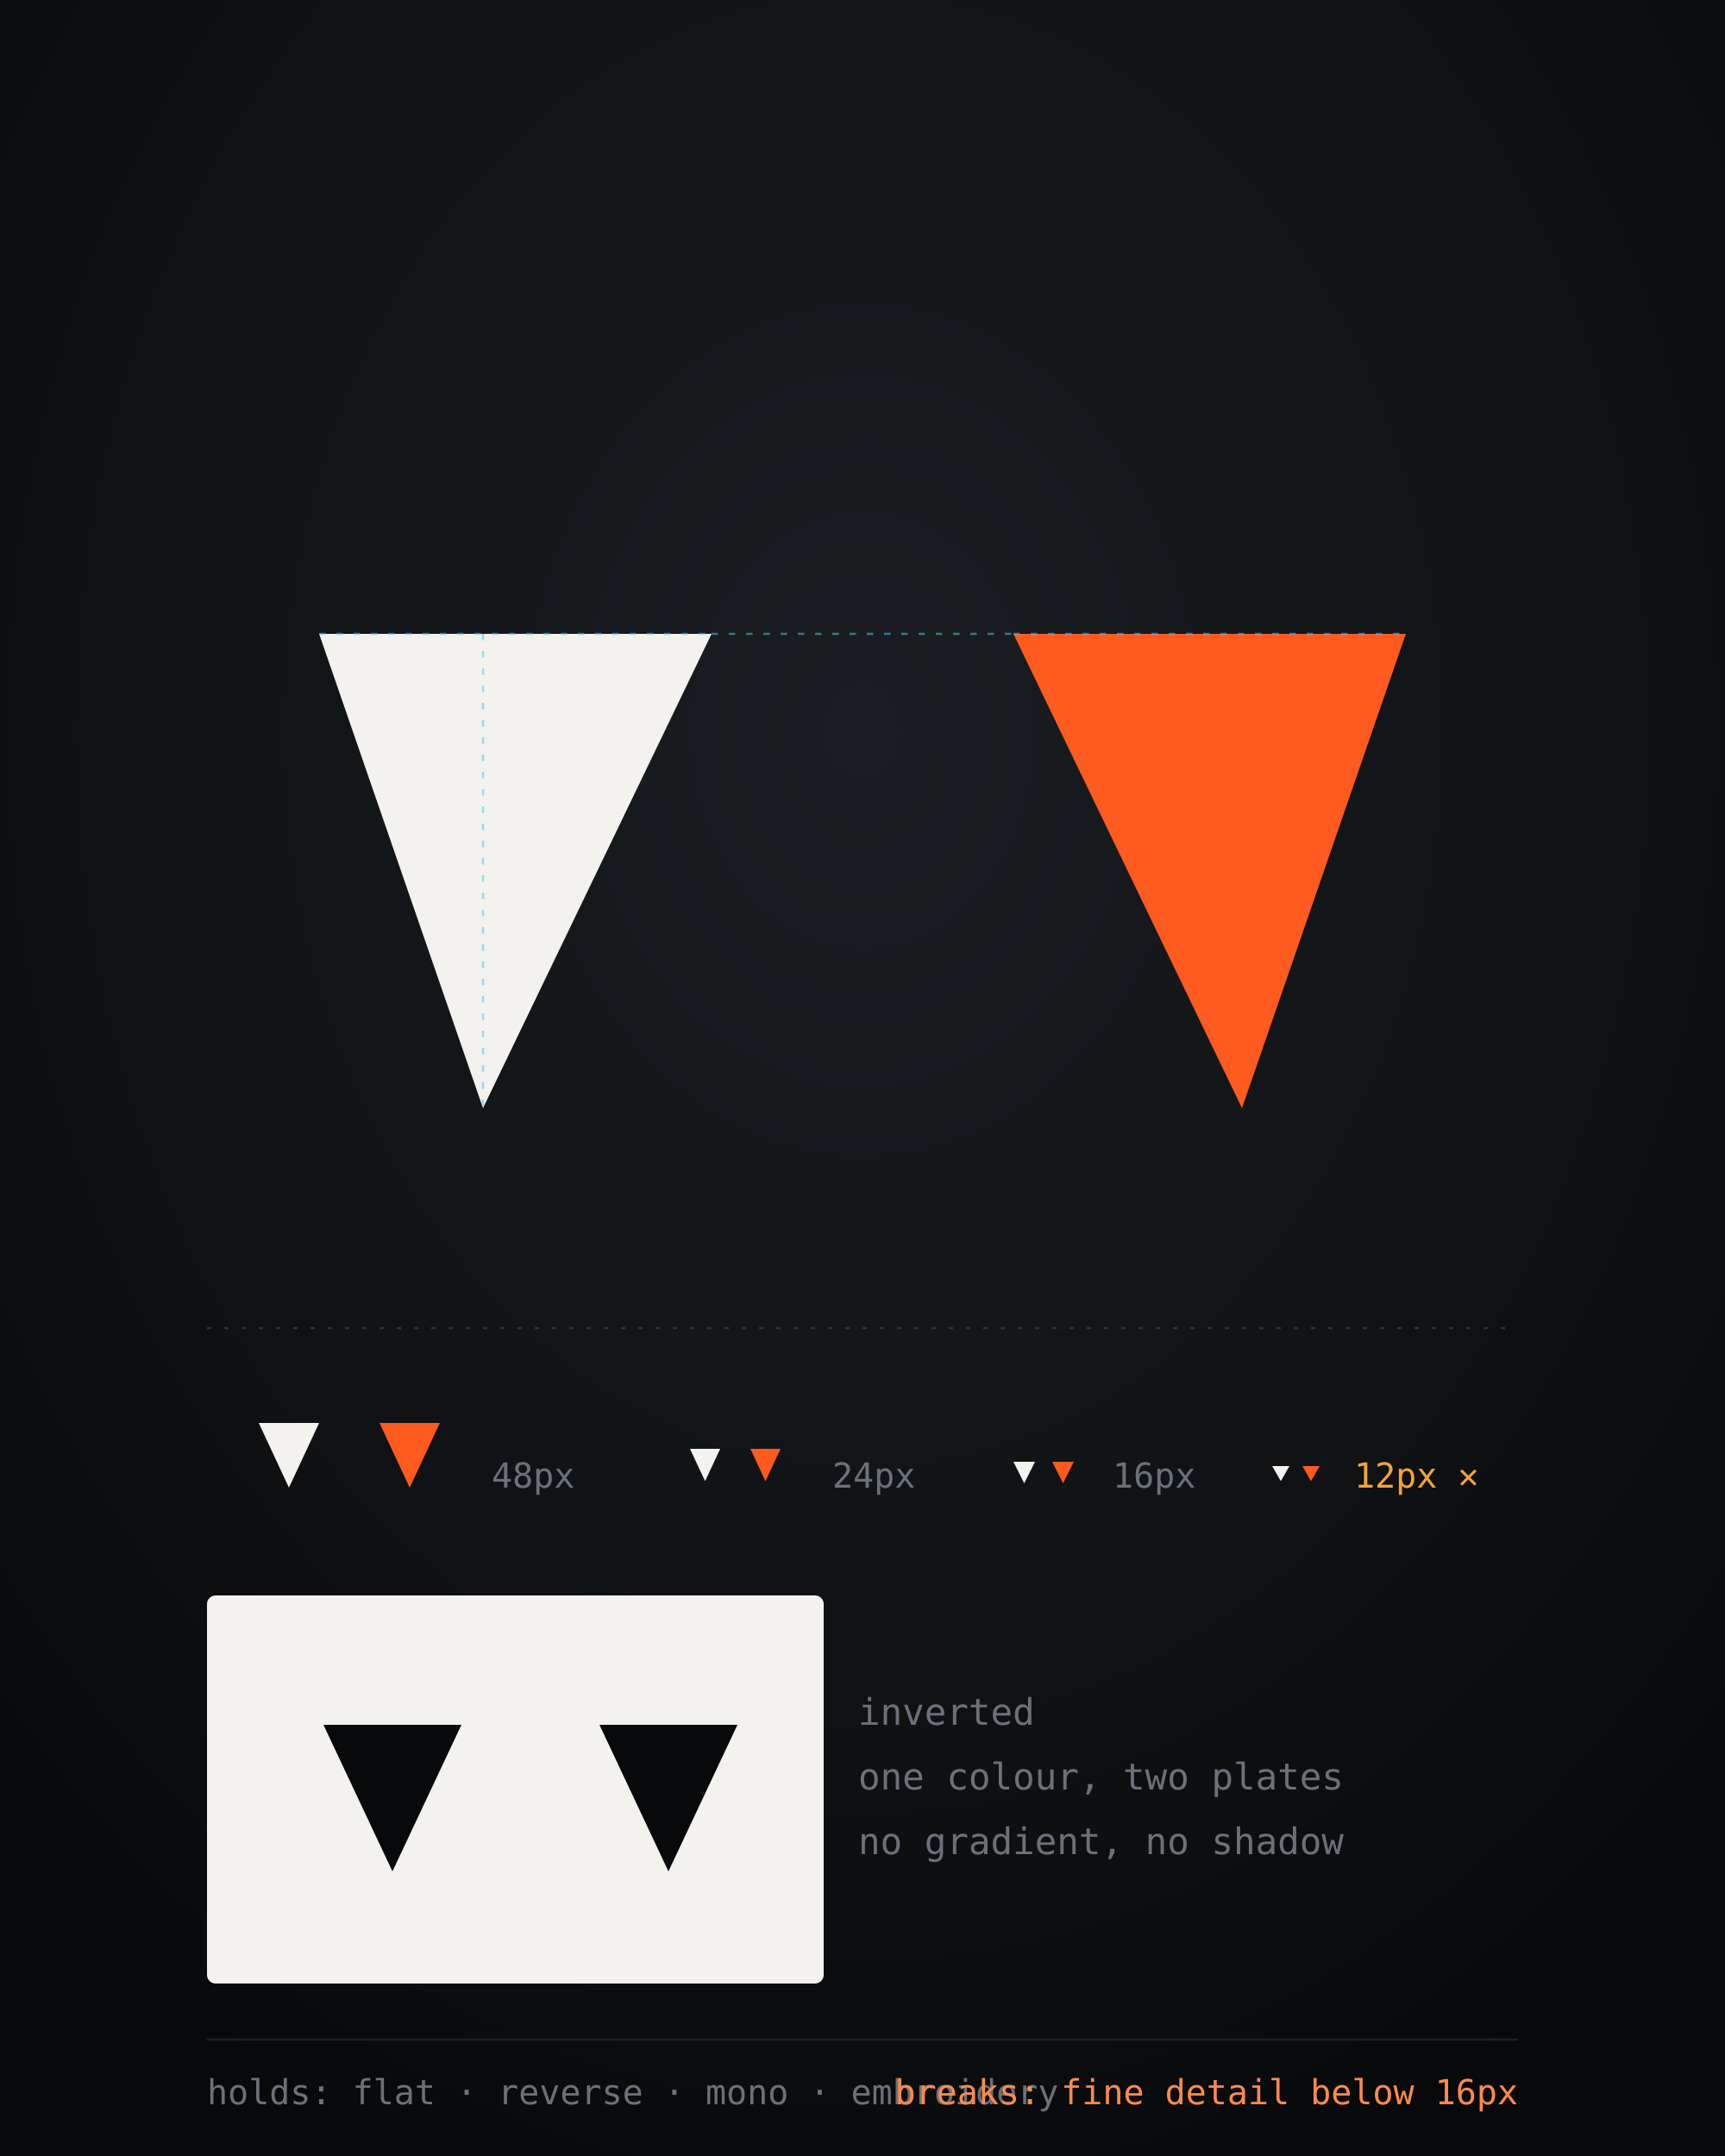
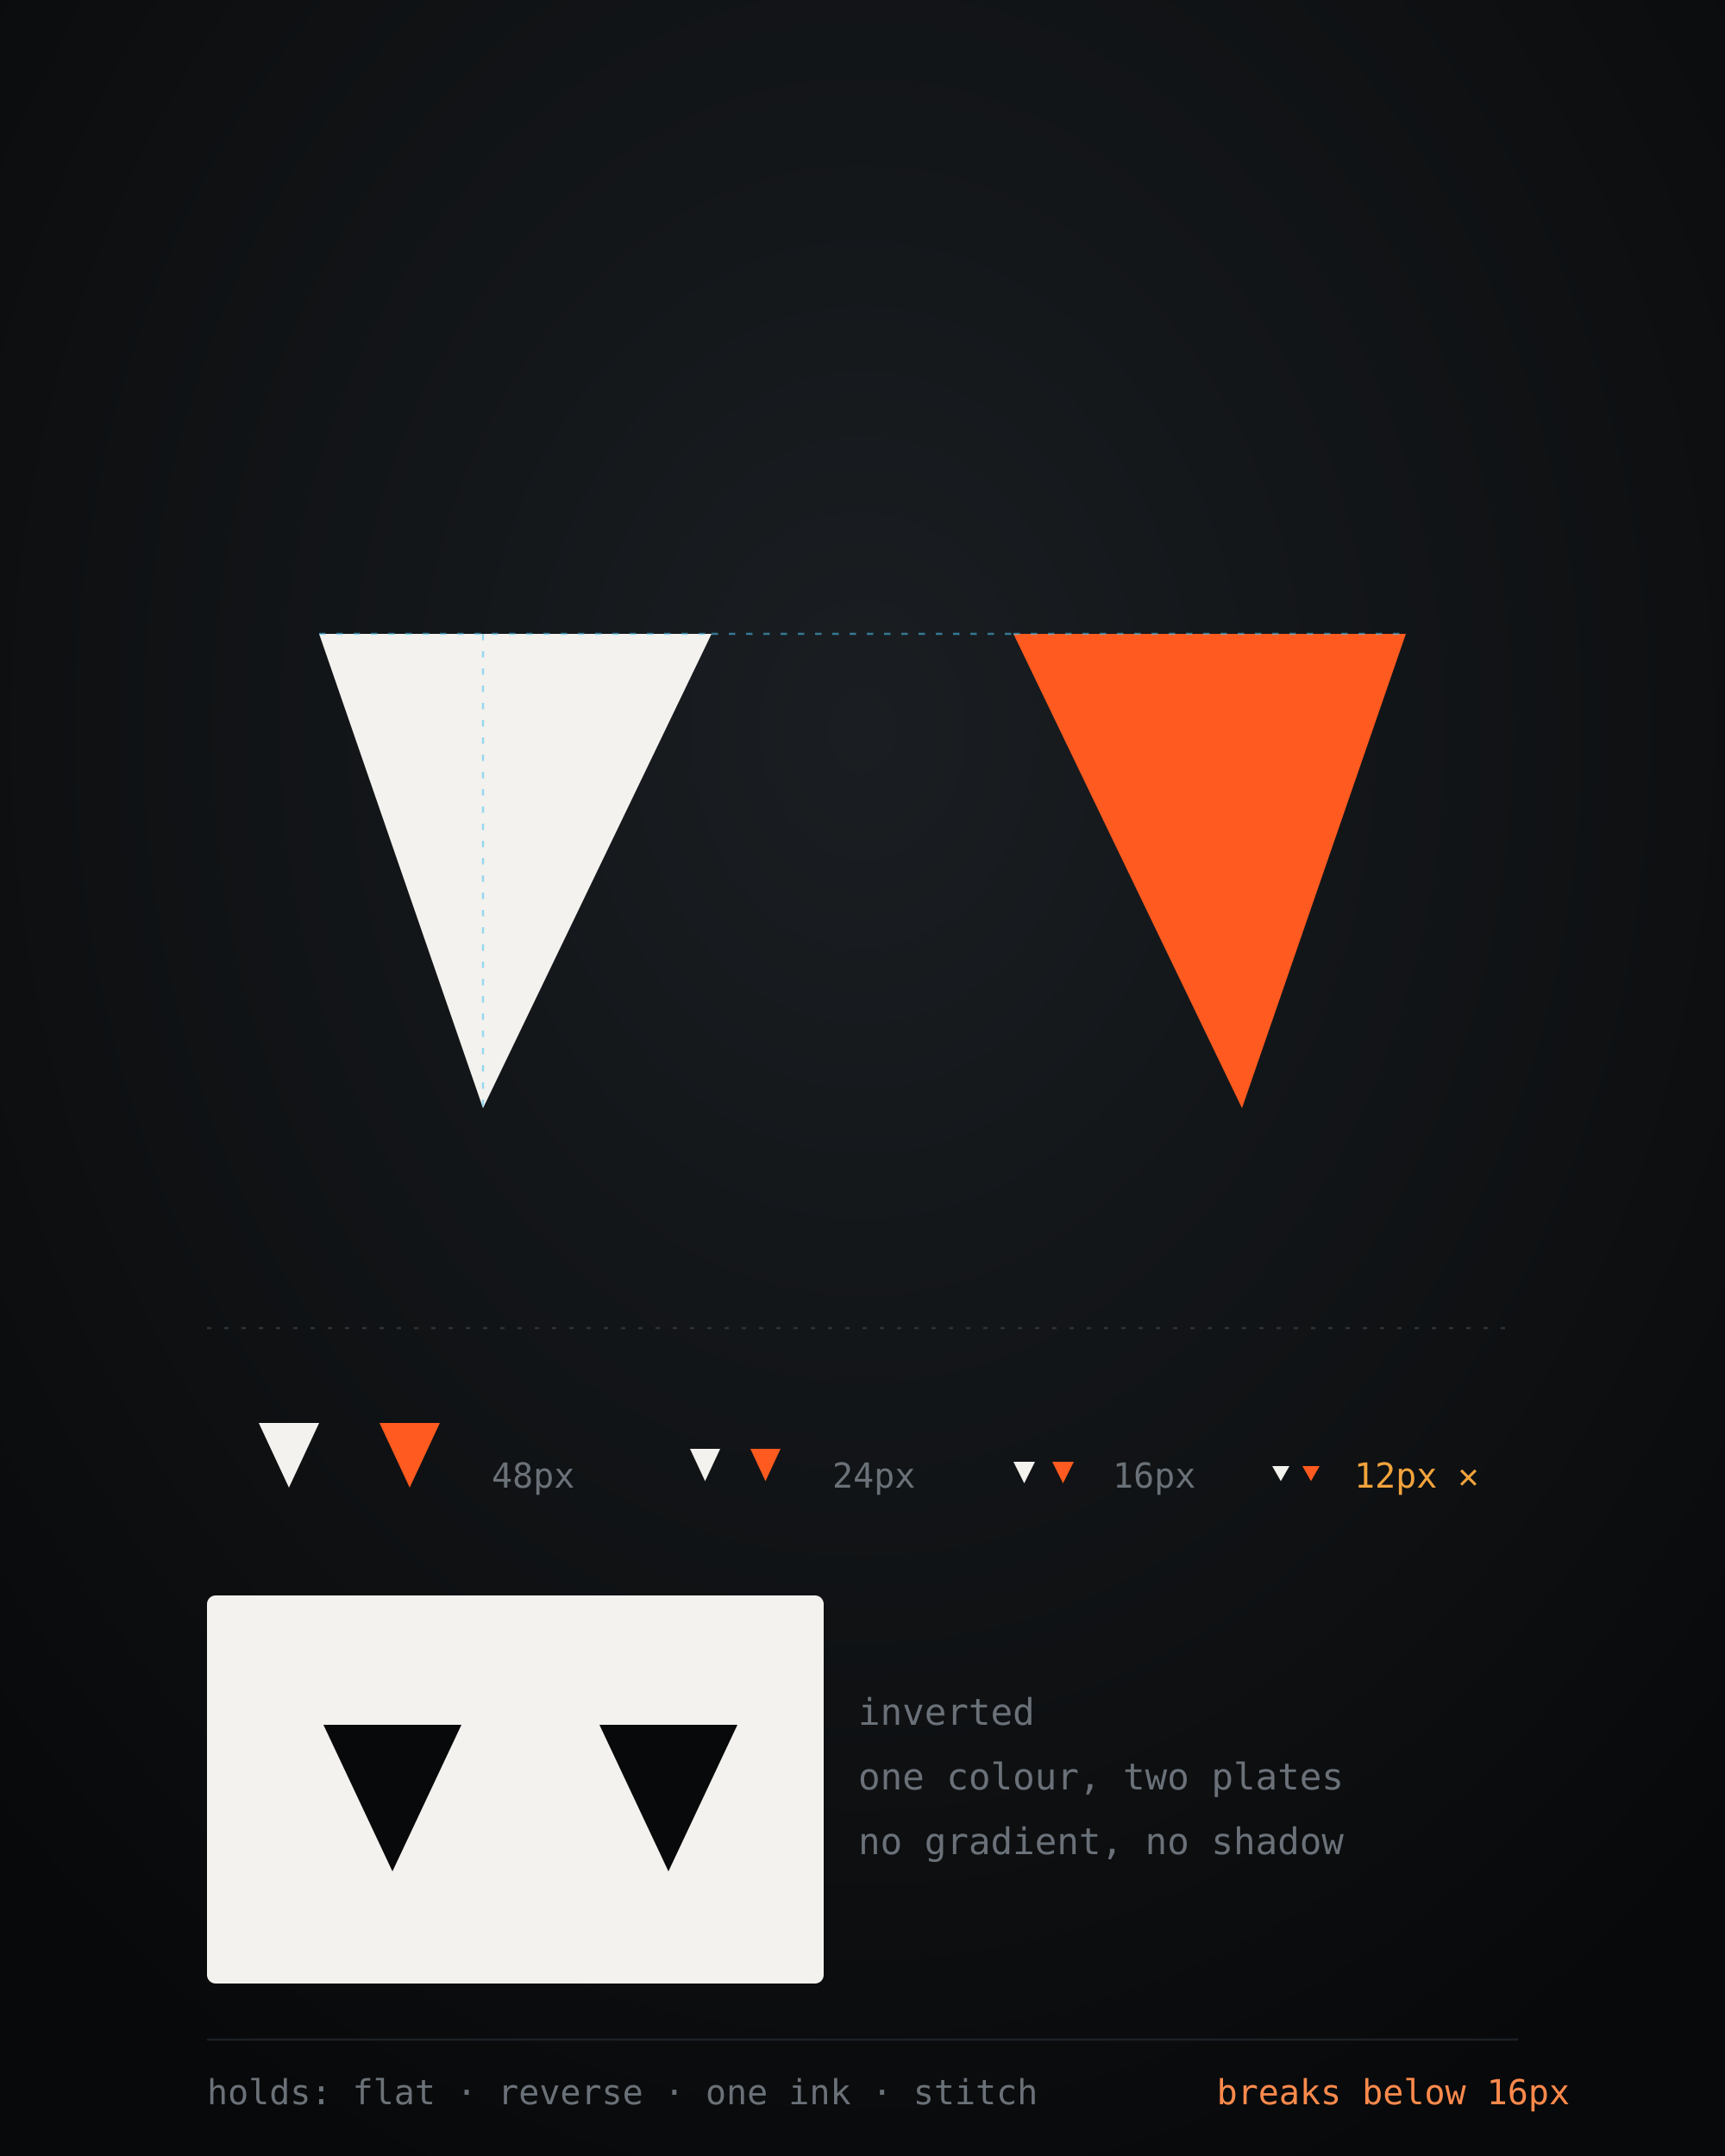
<svg xmlns="http://www.w3.org/2000/svg" viewBox="0 0 800 1000" width="800" height="1000" role="img" aria-label="Negative-space mark plate: a single form legible only where two shapes meet">
  <defs>
    <radialGradient id="nsbg" cx="50%" cy="34%" r="72%">
      <stop offset="0%" stop-color="#1a1e22" />
      <stop offset="100%" stop-color="#08090a" />
    </radialGradient>
  </defs>
  <rect width="800" height="1000" fill="url(#nsbg)" />
  <g transform="translate(0,-6)">
    <path d="M148 300 L330 300 L224 520 L148 300 Z" fill="#f4f2ee" />
    <path d="M652 300 L470 300 L576 520 L652 300 Z" fill="#ff5a1f" />
    <path d="M330 300 L470 300 L224 520 L224 520 Z" fill="none" />
    <g stroke="#4cc2f0" stroke-width="1" opacity=".55" stroke-dasharray="3 5">
      <path d="M224 300 L224 520" />
      <path d="M330 300 L470 300" />
      <path d="M148 300 L330 300 M470 300 L652 300" />
    </g>
  </g>
  <g>
    <g fill="none" stroke="#2c3238">
      <path d="M96 616 H704" stroke-dasharray="2 6" />
    </g>
    <g transform="translate(120,660)">
      <path d="M0 0 L28 0 L14 30 Z" fill="#f4f2ee" />
      <path d="M84 0 L56 0 L70 30 Z" fill="#ff5a1f" />
    </g>
    <text x="228" y="690" font-family="ui-monospace,Menlo,monospace" font-size="16" fill="#6a7178">48px</text>
    <g transform="translate(320,672)">
      <path d="M0 0 L14 0 L7 15 Z" fill="#f4f2ee" />
      <path d="M42 0 L28 0 L35 15 Z" fill="#ff5a1f" />
    </g>
    <text x="386" y="690" font-family="ui-monospace,Menlo,monospace" font-size="16" fill="#6a7178">24px</text>
    <g transform="translate(470,678)">
      <path d="M0 0 L10 0 L5 10 Z" fill="#f4f2ee" />
      <path d="M28 0 L18 0 L23 10 Z" fill="#ff5a1f" />
    </g>
    <text x="516" y="690" font-family="ui-monospace,Menlo,monospace" font-size="16" fill="#6a7178">16px</text>
    <g transform="translate(590,680)">
      <path d="M0 0 L8 0 L4 7 Z" fill="#f4f2ee" />
      <path d="M22 0 L14 0 L18 7 Z" fill="#ff5a1f" />
    </g>
    <text x="628" y="690" font-family="ui-monospace,Menlo,monospace" font-size="16" fill="#f2a33c">12px ✕</text>
  </g>
  <g>
    <rect x="96" y="740" width="286" height="180" rx="4" fill="#f4f2ee" />
    <g transform="translate(150,800)">
      <path d="M0 0 L64 0 L32 68 Z" fill="#08090a" />
      <path d="M192 0 L128 0 L160 68 Z" fill="#08090a" />
    </g>
    <text x="398" y="800" font-family="ui-monospace,Menlo,monospace" font-size="17" fill="#6a7178">inverted</text>
    <text x="398" y="830" font-family="ui-monospace,Menlo,monospace" font-size="17" fill="#6a7178">one colour, two plates</text>
    <text x="398" y="860" font-family="ui-monospace,Menlo,monospace" font-size="17" fill="#6a7178">no gradient, no shadow</text>
  </g>
  <g font-family="ui-monospace,Menlo,monospace" font-size="16" fill="#6a7178">
    <path d="M96 946 H704" stroke="#1c2126" />
-     <text x="96" y="976">holds: flat · reverse · mono · embroidery</text>
-     <text x="704" y="976" text-anchor="end" fill="#ff8a4c">breaks: fine detail below 16px</text>
+     <text x="96" y="976">holds: flat · reverse · one ink · stitch</text>
+     <text x="728" y="976" text-anchor="end" fill="#ff8a4c">breaks below 16px</text>
  </g>
</svg>
